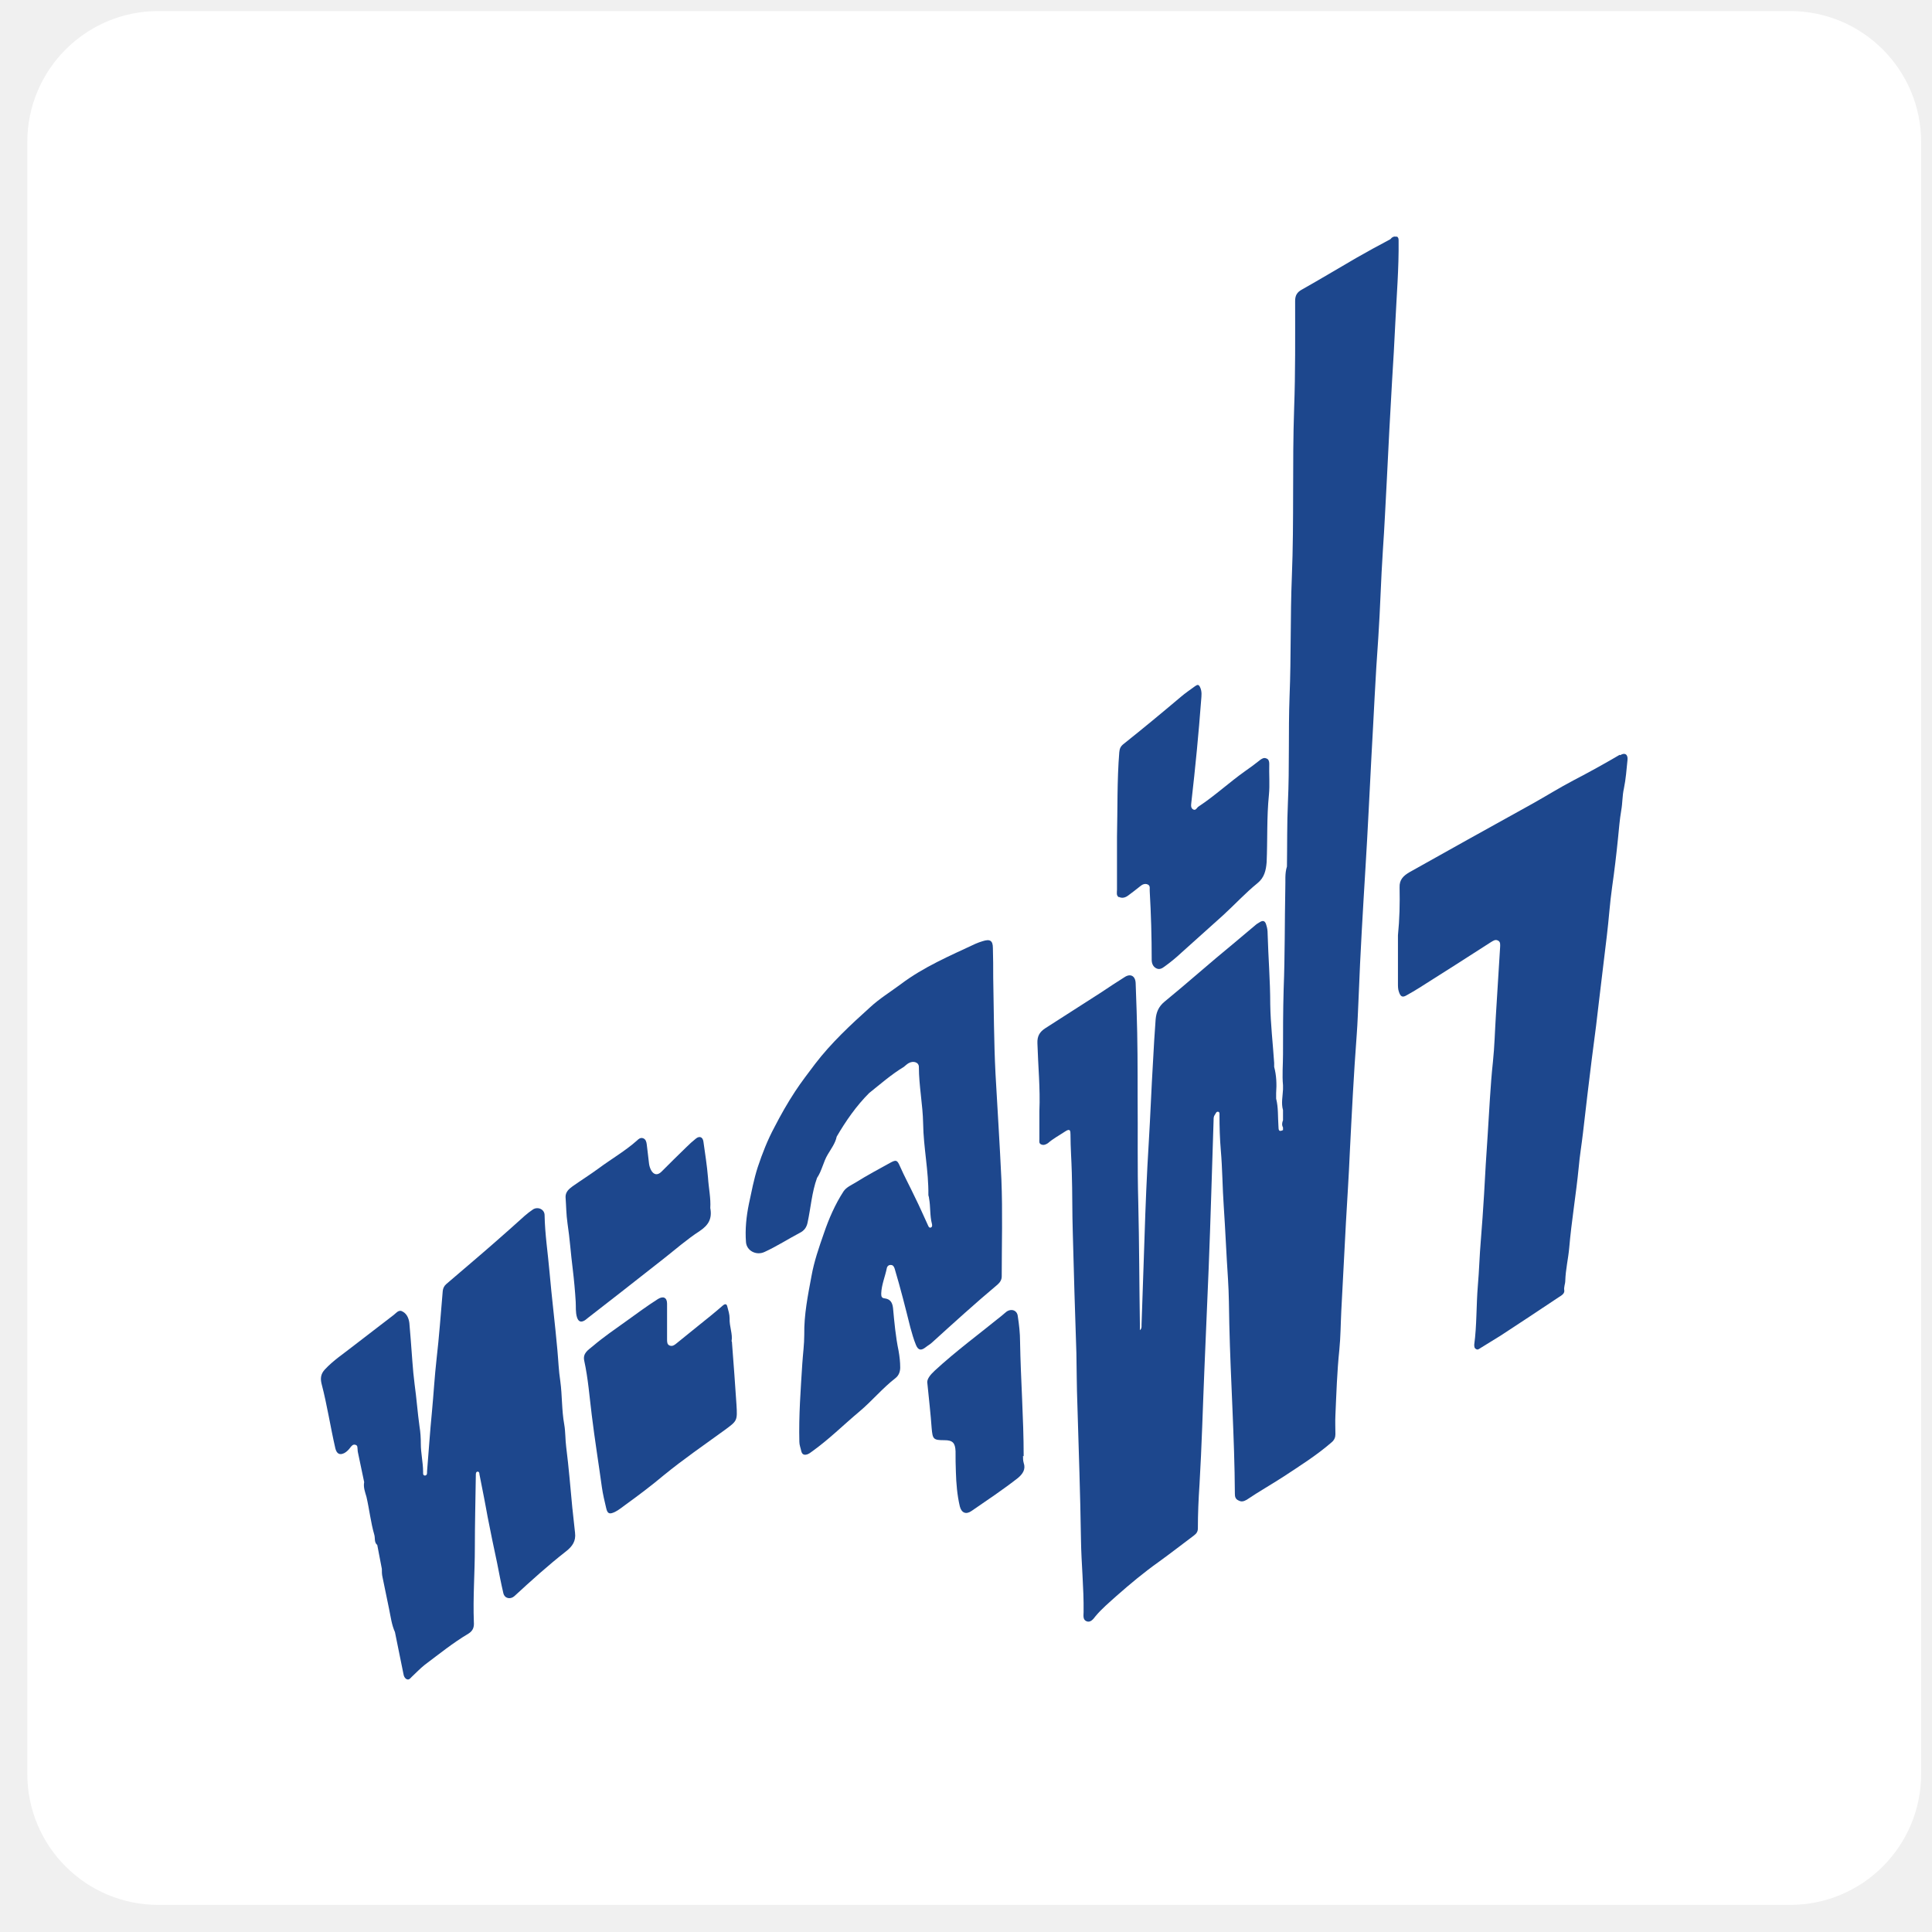
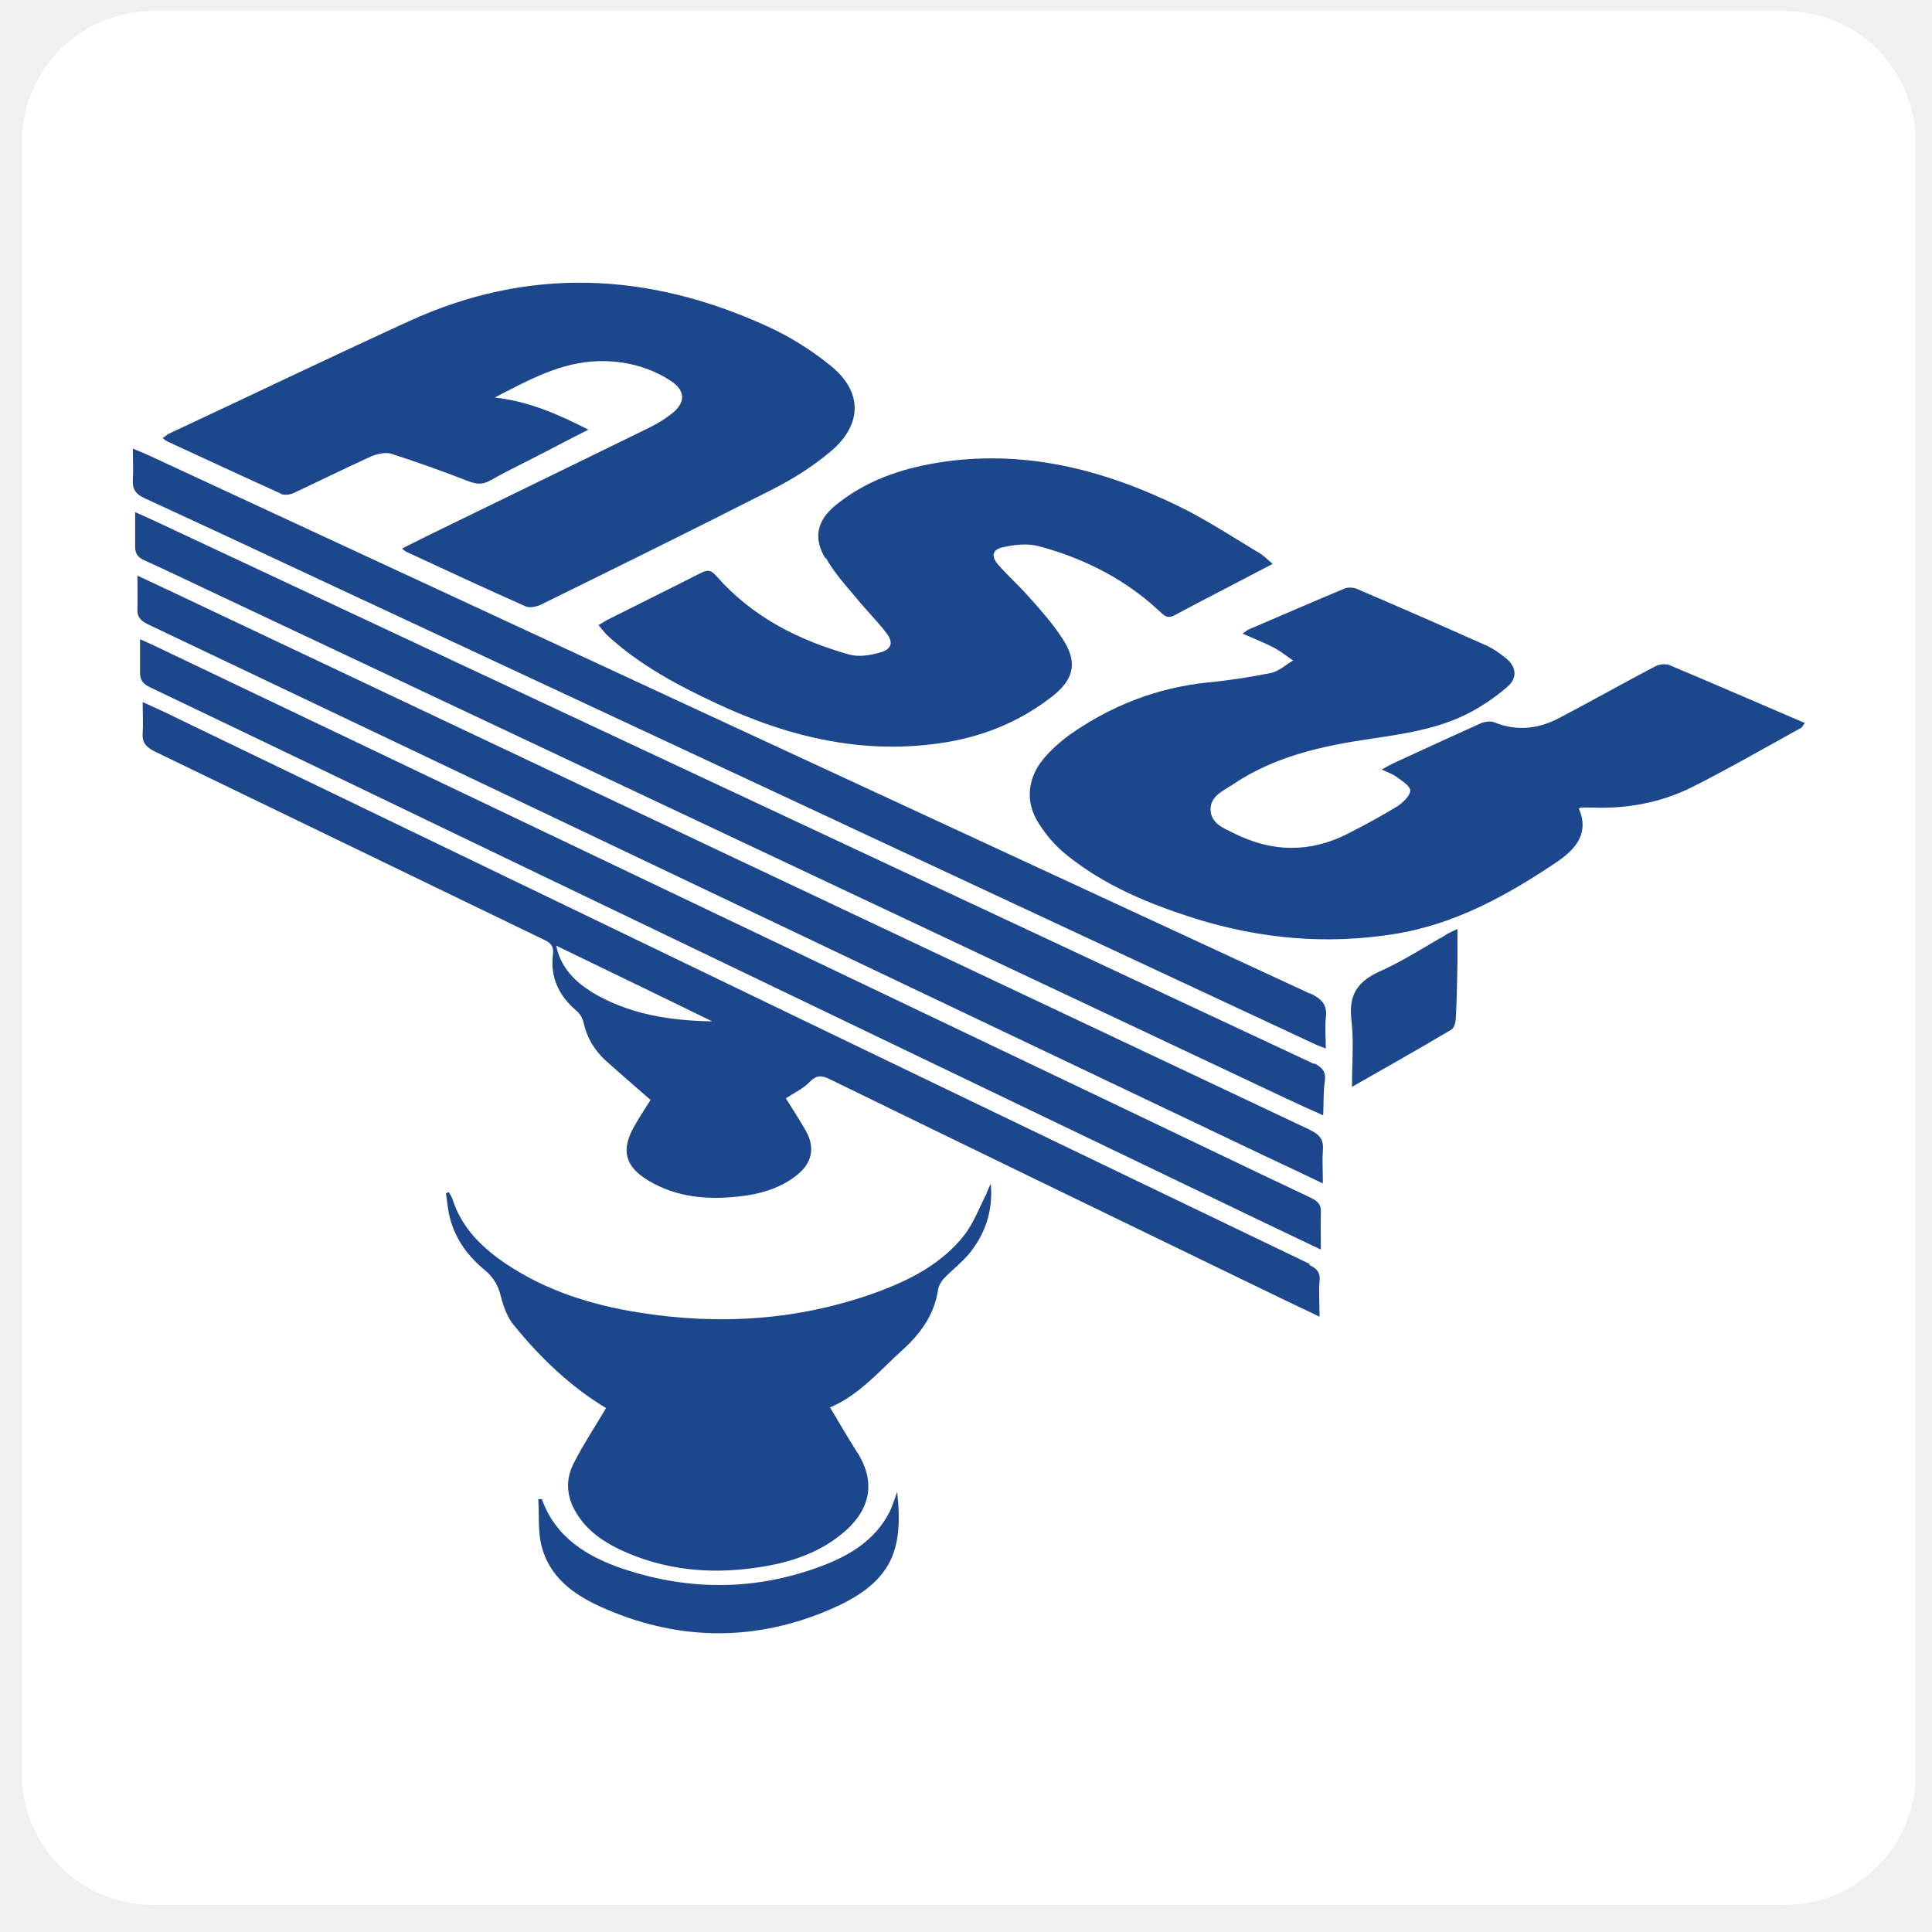
<svg xmlns="http://www.w3.org/2000/svg" width="59" height="59" viewBox="0 0 59 59" fill="none">
-   <rect x="0.834" y="0.338" width="57.834" height="57.834" rx="4" fill="white" />
-   <path d="M42.641 7.231C42.591 7.211 42.541 7.231 42.501 7.261C42.481 7.281 42.461 7.311 42.431 7.321C42.091 7.501 41.741 7.691 41.411 7.881C40.861 8.201 40.311 8.531 39.761 8.841C39.611 8.921 39.551 9.021 39.551 9.191C39.551 10.281 39.561 11.371 39.521 12.461C39.461 14.171 39.521 15.891 39.451 17.611C39.401 18.831 39.431 20.041 39.381 21.261C39.341 22.341 39.381 23.421 39.331 24.501C39.301 25.151 39.311 25.811 39.301 26.461C39.231 26.681 39.261 26.901 39.251 27.121C39.231 28.141 39.241 29.171 39.201 30.191C39.181 30.861 39.181 31.531 39.181 32.201C39.181 32.511 39.151 32.831 39.181 33.141C39.181 33.141 39.181 33.221 39.181 33.271C39.171 33.481 39.121 33.691 39.181 33.901C39.181 34.001 39.181 34.101 39.181 34.211C39.151 34.281 39.141 34.361 39.181 34.431C39.191 34.371 39.201 34.321 39.181 34.261C39.181 34.321 39.181 34.371 39.181 34.431C39.181 34.461 39.181 34.481 39.181 34.511C39.181 34.691 39.181 34.871 39.191 35.061C39.191 34.881 39.181 34.691 39.181 34.511C39.021 34.591 39.051 34.461 39.041 34.381C39.021 34.101 39.041 33.821 38.971 33.551C38.971 33.491 38.971 33.441 38.971 33.381C38.991 33.111 38.981 32.841 38.911 32.581C38.911 32.541 38.911 32.501 38.911 32.461C38.871 31.861 38.801 31.271 38.791 30.671C38.791 29.951 38.731 29.231 38.711 28.511C38.711 28.421 38.701 28.341 38.671 28.251C38.641 28.131 38.581 28.091 38.471 28.161C38.431 28.191 38.381 28.211 38.351 28.241C38.121 28.431 37.891 28.631 37.661 28.821C36.951 29.401 36.271 30.011 35.561 30.591C35.381 30.741 35.311 30.911 35.291 31.131C35.261 31.561 35.231 31.991 35.211 32.421C35.161 33.241 35.131 34.071 35.081 34.891C35.021 35.861 34.981 36.841 34.951 37.811C34.921 38.691 34.891 39.581 34.861 40.461C34.861 40.511 34.871 40.571 34.811 40.621C34.811 40.561 34.811 40.521 34.811 40.491C34.791 39.231 34.791 37.981 34.761 36.721C34.731 35.651 34.751 34.571 34.741 33.501C34.741 32.631 34.741 31.751 34.711 30.881C34.701 30.591 34.691 30.311 34.681 30.021C34.671 29.801 34.521 29.721 34.341 29.841C34.101 29.991 33.861 30.151 33.621 30.311C33.051 30.671 32.491 31.041 31.921 31.401C31.751 31.511 31.671 31.641 31.681 31.861C31.701 32.551 31.771 33.241 31.741 33.931C31.741 34.221 31.741 34.511 31.741 34.791C31.741 34.851 31.721 34.921 31.801 34.951C31.871 34.981 31.941 34.951 32.001 34.911C32.161 34.771 32.351 34.671 32.531 34.551C32.681 34.451 32.691 34.531 32.691 34.651C32.691 35.041 32.721 35.421 32.731 35.811C32.751 36.421 32.741 37.031 32.761 37.641C32.791 38.871 32.831 40.101 32.871 41.321C32.881 41.841 32.881 42.361 32.901 42.881C32.941 44.261 32.991 45.631 33.011 47.011C33.021 47.751 33.101 48.491 33.091 49.231C33.091 49.331 33.061 49.461 33.181 49.511C33.301 49.561 33.391 49.441 33.451 49.361C33.641 49.131 33.871 48.941 34.091 48.741C34.511 48.371 34.931 48.021 35.381 47.701C35.741 47.441 36.101 47.161 36.461 46.891C36.541 46.831 36.581 46.771 36.581 46.671C36.581 46.221 36.601 45.781 36.631 45.331C36.701 44.151 36.731 42.981 36.781 41.801C36.821 40.771 36.871 39.751 36.911 38.721C36.971 37.221 37.011 35.711 37.061 34.211C37.061 34.151 37.061 34.091 37.101 34.041C37.131 34.001 37.141 33.941 37.201 33.951C37.251 33.961 37.241 34.021 37.241 34.061C37.241 34.411 37.251 34.771 37.281 35.121C37.331 35.691 37.331 36.261 37.371 36.831C37.421 37.571 37.451 38.321 37.501 39.061C37.531 39.521 37.531 39.981 37.541 40.441C37.581 42.171 37.701 43.891 37.711 45.621C37.711 45.711 37.731 45.781 37.821 45.821C37.911 45.871 37.981 45.851 38.071 45.801C38.441 45.551 38.831 45.331 39.201 45.091C39.701 44.761 40.211 44.441 40.671 44.041C40.751 43.971 40.781 43.891 40.781 43.801C40.781 43.611 40.771 43.411 40.781 43.221C40.811 42.551 40.831 41.891 40.901 41.221C40.941 40.821 40.941 40.431 40.961 40.031C41.011 39.141 41.051 38.251 41.101 37.361C41.141 36.641 41.191 35.911 41.221 35.191C41.281 34.001 41.341 32.801 41.431 31.611C41.461 31.221 41.471 30.831 41.491 30.431C41.541 29.111 41.621 27.791 41.701 26.471C41.771 25.351 41.821 24.231 41.881 23.111C41.951 21.901 42.001 20.681 42.091 19.471C42.151 18.581 42.171 17.691 42.231 16.801C42.281 16.091 42.311 15.381 42.351 14.661C42.401 13.651 42.451 12.651 42.511 11.641C42.551 11.041 42.581 10.451 42.611 9.851C42.651 9.021 42.721 8.181 42.711 7.351C42.711 7.301 42.711 7.251 42.651 7.221L42.641 7.231Z" fill="#1D478D" />
-   <path d="M30.461 39.231C30.541 39.161 30.591 39.081 30.591 38.981C30.591 37.991 30.621 37.011 30.581 36.021C30.531 34.941 30.461 33.871 30.401 32.791C30.351 31.811 30.351 30.831 30.331 29.851C30.331 29.551 30.331 29.251 30.321 28.951C30.321 28.721 30.231 28.671 30.011 28.741C29.941 28.761 29.861 28.791 29.791 28.821C29.001 29.191 28.201 29.531 27.501 30.061C27.191 30.291 26.851 30.501 26.571 30.761C25.971 31.301 25.381 31.851 24.891 32.491C24.681 32.771 24.471 33.041 24.281 33.331C24.051 33.681 23.841 34.051 23.651 34.421C23.441 34.811 23.281 35.221 23.141 35.641C23.021 36.011 22.951 36.391 22.871 36.761C22.791 37.151 22.751 37.541 22.781 37.931C22.801 38.201 23.101 38.351 23.351 38.231C23.721 38.061 24.061 37.841 24.421 37.651C24.561 37.581 24.631 37.481 24.661 37.341C24.761 36.881 24.791 36.411 24.951 35.971C25.101 35.751 25.141 35.481 25.281 35.251C25.381 35.081 25.511 34.911 25.551 34.711C25.831 34.231 26.151 33.771 26.541 33.381C26.891 33.101 27.221 32.811 27.601 32.581C27.651 32.541 27.691 32.501 27.741 32.471C27.891 32.381 28.061 32.441 28.061 32.581C28.061 33.161 28.181 33.731 28.191 34.311C28.201 35.041 28.361 35.761 28.351 36.491C28.351 36.521 28.371 36.551 28.371 36.591C28.421 36.851 28.391 37.121 28.461 37.381C28.471 37.421 28.471 37.481 28.411 37.491C28.361 37.491 28.351 37.441 28.331 37.401C28.201 37.121 28.081 36.841 27.941 36.561C27.791 36.241 27.621 35.931 27.481 35.611C27.401 35.431 27.371 35.411 27.201 35.501C26.841 35.701 26.481 35.891 26.131 36.111C26.001 36.191 25.851 36.251 25.761 36.381C25.501 36.781 25.311 37.221 25.161 37.661C25.011 38.091 24.861 38.521 24.781 38.971C24.671 39.561 24.551 40.151 24.561 40.761C24.561 41.051 24.521 41.341 24.501 41.641C24.451 42.441 24.391 43.231 24.411 44.031C24.411 44.131 24.451 44.221 24.471 44.321C24.501 44.431 24.571 44.441 24.661 44.411C24.711 44.391 24.751 44.361 24.791 44.331C25.311 43.961 25.761 43.511 26.251 43.101C26.631 42.781 26.951 42.391 27.351 42.081C27.451 42.001 27.491 41.881 27.491 41.761C27.491 41.591 27.471 41.421 27.441 41.251C27.351 40.821 27.311 40.371 27.271 39.941C27.251 39.771 27.181 39.671 27.021 39.651C26.921 39.641 26.911 39.591 26.911 39.501C26.921 39.231 27.031 38.981 27.081 38.731C27.091 38.671 27.141 38.621 27.211 38.631C27.271 38.631 27.301 38.681 27.321 38.741C27.501 39.341 27.651 39.941 27.801 40.541C27.851 40.721 27.901 40.901 27.971 41.071C28.041 41.241 28.131 41.251 28.271 41.141C28.331 41.091 28.411 41.051 28.471 40.991C29.121 40.401 29.781 39.801 30.461 39.231Z" fill="#1D478D" />
-   <path d="M49.461 23.051C49.001 23.321 48.531 23.581 48.051 23.831C47.631 24.051 47.231 24.301 46.821 24.531C46.151 24.901 45.491 25.271 44.821 25.641C44.231 25.971 43.641 26.301 43.051 26.631C42.861 26.741 42.731 26.861 42.741 27.101C42.751 27.591 42.741 28.071 42.691 28.561C42.691 29.051 42.691 29.541 42.691 30.041C42.691 30.121 42.691 30.211 42.721 30.291C42.771 30.441 42.831 30.471 42.961 30.391C43.091 30.321 43.221 30.241 43.351 30.161C44.081 29.701 44.801 29.241 45.531 28.771C45.601 28.731 45.661 28.681 45.741 28.721C45.831 28.761 45.811 28.851 45.811 28.921C45.771 29.621 45.721 30.321 45.681 31.021C45.651 31.491 45.641 31.961 45.591 32.431C45.511 33.171 45.481 33.921 45.431 34.661C45.391 35.261 45.351 35.861 45.321 36.471C45.291 36.941 45.261 37.421 45.221 37.891C45.181 38.351 45.171 38.811 45.131 39.261C45.081 39.861 45.101 40.471 45.021 41.061C45.021 41.121 45.021 41.171 45.081 41.201C45.131 41.231 45.171 41.191 45.221 41.161C45.421 41.041 45.621 40.911 45.821 40.791C46.421 40.401 47.021 40.001 47.621 39.601C47.691 39.561 47.781 39.501 47.771 39.411C47.751 39.301 47.801 39.211 47.801 39.111C47.811 38.771 47.891 38.441 47.921 38.111C47.991 37.291 48.131 36.471 48.211 35.651C48.241 35.301 48.301 34.951 48.341 34.601C48.391 34.201 48.431 33.801 48.481 33.401C48.561 32.711 48.651 32.021 48.741 31.331C48.801 30.851 48.851 30.371 48.911 29.901C48.961 29.461 49.021 29.011 49.071 28.571C49.131 28.081 49.161 27.581 49.231 27.091C49.301 26.601 49.361 26.101 49.411 25.601C49.441 25.311 49.461 25.031 49.511 24.741C49.551 24.521 49.541 24.301 49.591 24.081C49.651 23.791 49.671 23.501 49.701 23.211C49.721 23.041 49.621 22.971 49.481 23.061L49.461 23.051Z" fill="#1D478D" />
-   <path d="M17.481 46.081C17.421 45.451 17.371 44.821 17.291 44.191C17.261 43.961 17.271 43.731 17.231 43.501C17.151 43.061 17.171 42.621 17.111 42.181C17.061 41.861 17.051 41.541 17.021 41.221C16.951 40.431 16.851 39.641 16.781 38.841C16.731 38.261 16.641 37.691 16.631 37.111C16.631 36.931 16.431 36.841 16.281 36.931C16.191 36.991 16.101 37.061 16.021 37.131C15.721 37.401 15.431 37.661 15.121 37.931C14.631 38.361 14.131 38.781 13.631 39.211C13.561 39.271 13.531 39.341 13.521 39.421C13.461 40.121 13.411 40.821 13.331 41.511C13.271 42.041 13.241 42.581 13.191 43.111C13.131 43.721 13.091 44.331 13.041 44.941C13.041 44.981 13.051 45.051 12.981 45.061C12.911 45.061 12.921 44.991 12.921 44.951C12.921 44.661 12.851 44.381 12.851 44.091C12.851 43.911 12.841 43.741 12.811 43.561C12.751 43.131 12.721 42.701 12.661 42.271C12.601 41.811 12.581 41.351 12.541 40.881C12.531 40.721 12.511 40.561 12.501 40.401C12.481 40.241 12.411 40.101 12.271 40.041C12.161 39.991 12.081 40.121 11.991 40.181C11.591 40.491 11.181 40.801 10.781 41.111C10.491 41.341 10.181 41.541 9.921 41.821C9.791 41.961 9.781 42.101 9.821 42.261C9.991 42.911 10.091 43.581 10.241 44.231C10.281 44.391 10.371 44.451 10.521 44.371C10.591 44.331 10.651 44.271 10.701 44.201C10.741 44.151 10.781 44.101 10.851 44.121C10.931 44.141 10.911 44.211 10.921 44.271C10.921 44.331 10.941 44.391 10.951 44.451C11.011 44.721 11.061 44.991 11.121 45.261C11.091 45.421 11.151 45.571 11.191 45.711C11.281 46.101 11.321 46.491 11.431 46.871C11.461 46.971 11.421 47.101 11.521 47.181C11.571 47.421 11.611 47.671 11.661 47.911C11.661 47.991 11.661 48.081 11.681 48.161C11.751 48.481 11.811 48.811 11.881 49.131C11.931 49.371 11.961 49.621 12.061 49.841C12.151 50.271 12.231 50.691 12.321 51.121C12.331 51.191 12.361 51.251 12.421 51.281C12.491 51.311 12.531 51.251 12.571 51.211C12.701 51.091 12.831 50.951 12.971 50.841C13.411 50.511 13.831 50.171 14.301 49.891C14.451 49.801 14.481 49.681 14.471 49.541C14.441 48.781 14.501 48.021 14.501 47.271C14.501 46.531 14.521 45.791 14.531 45.051C14.531 45.001 14.531 44.951 14.581 44.941C14.631 44.941 14.641 44.981 14.641 45.021C14.691 45.261 14.731 45.491 14.781 45.731C14.821 45.921 14.851 46.121 14.891 46.321C14.981 46.791 15.081 47.261 15.181 47.731C15.241 48.041 15.301 48.351 15.371 48.651C15.411 48.821 15.591 48.851 15.711 48.741C16.221 48.271 16.741 47.801 17.291 47.371C17.481 47.221 17.591 47.061 17.561 46.811C17.531 46.561 17.511 46.321 17.481 46.071V46.081Z" fill="#1D478D" />
-   <path d="M34.171 27.391C34.271 27.441 34.371 27.411 34.461 27.341C34.581 27.251 34.701 27.161 34.811 27.071C34.881 27.011 34.961 26.971 35.051 27.011C35.141 27.051 35.101 27.151 35.111 27.221C35.151 27.921 35.171 28.611 35.171 29.311C35.171 29.421 35.211 29.521 35.311 29.571C35.411 29.621 35.491 29.571 35.571 29.511C35.751 29.381 35.921 29.241 36.081 29.091C36.501 28.711 36.931 28.331 37.351 27.951C37.701 27.631 38.031 27.271 38.401 26.971C38.611 26.801 38.661 26.581 38.681 26.331C38.711 25.641 38.681 24.961 38.751 24.271C38.781 23.961 38.751 23.641 38.761 23.321C38.761 23.251 38.741 23.181 38.671 23.161C38.601 23.131 38.551 23.161 38.491 23.201C38.341 23.321 38.181 23.441 38.021 23.551C37.541 23.891 37.101 24.301 36.601 24.631C36.551 24.661 36.521 24.761 36.441 24.721C36.361 24.681 36.371 24.591 36.381 24.511C36.441 23.971 36.501 23.441 36.551 22.901C36.601 22.391 36.641 21.891 36.681 21.381C36.691 21.251 36.711 21.121 36.651 20.991C36.611 20.901 36.571 20.901 36.501 20.951C36.351 21.061 36.201 21.161 36.061 21.281C35.481 21.771 34.901 22.251 34.311 22.721C34.221 22.791 34.191 22.861 34.181 22.971C34.111 23.831 34.131 24.701 34.111 25.561C34.111 26.101 34.111 26.631 34.111 27.171C34.111 27.251 34.081 27.351 34.171 27.401V27.391Z" fill="#1D478D" />
-   <path d="M22.341 40.961C22.381 40.741 22.271 40.511 22.281 40.261C22.281 40.131 22.241 40.021 22.211 39.901C22.191 39.811 22.141 39.811 22.071 39.871C21.831 40.081 21.581 40.281 21.331 40.481C21.101 40.661 20.881 40.851 20.651 41.031C20.591 41.081 20.531 41.121 20.451 41.091C20.371 41.061 20.371 40.981 20.371 40.901C20.371 40.761 20.371 40.611 20.371 40.471C20.371 40.251 20.371 40.031 20.371 39.811C20.371 39.621 20.251 39.571 20.091 39.671C19.761 39.881 19.451 40.111 19.131 40.341C18.781 40.591 18.431 40.831 18.101 41.111C17.971 41.221 17.791 41.321 17.841 41.551C17.961 42.101 18.001 42.651 18.071 43.211C18.161 43.951 18.281 44.691 18.381 45.421C18.411 45.631 18.461 45.841 18.511 46.051C18.551 46.231 18.611 46.251 18.781 46.171C18.901 46.111 18.991 46.031 19.091 45.961C19.491 45.671 19.891 45.371 20.271 45.051C20.871 44.561 21.511 44.121 22.131 43.671C22.511 43.391 22.521 43.391 22.491 42.901C22.451 42.271 22.401 41.631 22.351 40.971L22.341 40.961Z" fill="#1D478D" />
-   <path d="M17.961 40.241C18.291 39.981 18.621 39.731 18.951 39.471C19.381 39.131 19.821 38.791 20.251 38.451C20.621 38.161 20.971 37.851 21.371 37.591C21.641 37.411 21.751 37.211 21.691 36.891C21.711 36.591 21.641 36.281 21.621 35.961C21.591 35.591 21.531 35.221 21.481 34.861C21.461 34.721 21.361 34.681 21.251 34.771C21.151 34.851 21.051 34.941 20.961 35.031C20.701 35.281 20.451 35.531 20.201 35.781C20.081 35.901 19.961 35.881 19.881 35.731C19.851 35.671 19.831 35.611 19.821 35.541C19.801 35.341 19.771 35.141 19.751 34.951C19.741 34.871 19.721 34.791 19.641 34.761C19.561 34.731 19.501 34.781 19.451 34.831C19.091 35.151 18.671 35.391 18.281 35.681C18.021 35.871 17.751 36.041 17.481 36.231C17.371 36.311 17.271 36.401 17.271 36.551C17.291 36.821 17.291 37.091 17.331 37.361C17.401 37.821 17.431 38.291 17.491 38.761C17.531 39.091 17.561 39.421 17.581 39.751C17.591 39.911 17.571 40.071 17.621 40.231C17.661 40.351 17.731 40.391 17.841 40.331C17.881 40.311 17.921 40.271 17.961 40.241Z" fill="#1D478D" />
-   <path d="M31.261 44.471C31.261 43.301 31.171 42.141 31.151 40.971C31.151 40.711 31.121 40.451 31.081 40.191C31.061 40.011 30.881 39.951 30.731 40.061C30.691 40.091 30.651 40.131 30.601 40.171C29.911 40.731 29.191 41.261 28.541 41.861C28.401 41.991 28.291 42.131 28.321 42.251C28.371 42.761 28.421 43.181 28.451 43.611C28.481 43.951 28.501 43.981 28.841 43.981C29.091 43.981 29.171 44.061 29.181 44.321C29.181 44.531 29.181 44.741 29.191 44.951C29.201 45.301 29.231 45.661 29.311 46.001C29.361 46.201 29.501 46.261 29.671 46.141C30.151 45.811 30.631 45.491 31.091 45.131C31.231 45.011 31.331 44.871 31.261 44.671C31.241 44.601 31.241 44.531 31.241 44.461L31.261 44.471Z" fill="#1D478D" />
+   <rect x="0.669" y="0.338" width="57.834" height="57.834" rx="4" fill="white" />
+   <path d="M50.908 20.3C50.808 20.26 50.638 20.3 50.528 20.36C49.558 20.87 48.598 21.41 47.628 21.92C46.988 22.26 46.328 22.34 45.638 22.06C45.518 22.01 45.338 22.04 45.218 22.09C44.328 22.49 43.438 22.9 42.548 23.31C42.448 23.36 42.348 23.41 42.198 23.5C42.378 23.59 42.518 23.63 42.628 23.71C42.798 23.84 43.058 23.99 43.068 24.14C43.068 24.29 42.848 24.51 42.678 24.62C42.188 24.92 41.688 25.19 41.178 25.45C40.018 26.05 38.848 26.03 37.688 25.45C37.378 25.29 36.978 25.16 36.968 24.72C36.968 24.31 37.338 24.16 37.628 23.97C38.908 23.1 40.368 22.78 41.868 22.56C42.878 22.41 43.908 22.26 44.828 21.79C45.258 21.57 45.668 21.29 46.038 20.97C46.348 20.7 46.308 20.36 45.988 20.1C45.788 19.94 45.578 19.79 45.338 19.69C44.038 19.11 42.738 18.54 41.428 17.98C41.328 17.94 41.168 17.93 41.068 17.97C40.088 18.38 39.118 18.8 38.138 19.22C38.088 19.24 38.048 19.28 37.948 19.35C38.308 19.51 38.618 19.63 38.908 19.78C39.108 19.89 39.298 20.04 39.488 20.17C39.268 20.3 39.058 20.5 38.818 20.55C38.178 20.68 37.528 20.78 36.888 20.84C35.348 21 33.948 21.54 32.678 22.43C32.388 22.64 32.108 22.89 31.878 23.16C31.378 23.75 31.298 24.49 31.718 25.14C31.938 25.49 32.218 25.82 32.538 26.08C33.708 27.04 35.098 27.61 36.528 28.06C38.498 28.67 40.498 28.85 42.538 28.53C44.418 28.24 46.038 27.34 47.578 26.3C48.128 25.92 48.538 25.43 48.218 24.7C48.258 24.67 48.268 24.66 48.278 24.66C48.378 24.66 48.488 24.66 48.588 24.66C49.678 24.71 50.738 24.51 51.708 24.02C52.818 23.46 53.908 22.83 54.998 22.23C55.038 22.21 55.058 22.15 55.118 22.08C53.698 21.47 52.308 20.87 50.908 20.28V20.3Z" fill="#1D478D" />
+   <path d="M8.568 15.08C8.678 15.13 8.848 15.11 8.958 15.06C9.748 14.69 10.538 14.3 11.328 13.94C11.518 13.86 11.778 13.8 11.958 13.86C12.738 14.11 13.518 14.39 14.288 14.69C14.528 14.78 14.708 14.81 14.938 14.69C15.438 14.41 15.948 14.16 16.458 13.9C16.938 13.65 17.418 13.4 17.968 13.12C17.038 12.65 16.168 12.26 15.108 12.14C16.168 11.59 17.138 11.06 18.268 11.03C19.048 11.01 19.798 11.19 20.468 11.62C20.938 11.92 20.948 12.29 20.518 12.63C20.298 12.8 20.058 12.95 19.808 13.07C17.808 14.05 15.808 15.02 13.798 16C13.298 16.24 12.798 16.49 12.278 16.75C12.348 16.81 12.388 16.85 12.428 16.86C13.638 17.42 14.838 17.98 16.058 18.52C16.178 18.57 16.378 18.53 16.508 18.47C18.888 17.3 21.258 16.13 23.618 14.93C24.248 14.61 24.858 14.22 25.398 13.76C26.338 12.95 26.338 11.95 25.368 11.17C24.778 10.69 24.108 10.27 23.418 9.96C19.808 8.31 16.148 8.13 12.488 9.81C10.038 10.93 7.608 12.1 5.168 13.24C5.098 13.27 5.048 13.33 4.968 13.38C5.028 13.43 5.068 13.46 5.108 13.48C6.258 14.01 7.418 14.55 8.568 15.07V15.08Z" fill="#1D478D" />
+   <path d="M25.227 17.05C25.477 17.49 25.827 17.88 26.157 18.27C26.447 18.63 26.787 18.96 27.067 19.33C27.287 19.61 27.237 19.82 26.897 19.92C26.597 20.01 26.237 20.07 25.937 19.99C24.377 19.55 22.957 18.83 21.867 17.58C21.707 17.4 21.597 17.4 21.397 17.5C20.457 17.98 19.497 18.45 18.547 18.93C18.467 18.97 18.387 19.03 18.277 19.09C18.387 19.22 18.477 19.34 18.587 19.44C19.557 20.32 20.697 20.93 21.877 21.48C24.117 22.53 26.447 23.08 28.937 22.66C30.107 22.46 31.177 22.01 32.117 21.28C32.817 20.74 32.917 20.21 32.437 19.49C32.157 19.06 31.817 18.67 31.477 18.29C31.167 17.93 30.807 17.61 30.487 17.25C30.257 16.99 30.297 16.78 30.637 16.71C30.987 16.63 31.387 16.59 31.727 16.68C33.137 17.06 34.407 17.71 35.467 18.72C35.617 18.86 35.717 18.87 35.887 18.78C36.497 18.45 37.107 18.14 37.717 17.82C38.087 17.63 38.457 17.43 38.867 17.22C38.707 17.09 38.607 16.98 38.477 16.9C37.657 16.41 36.857 15.88 35.997 15.46C33.657 14.32 31.207 13.7 28.577 14.14C27.457 14.33 26.407 14.7 25.517 15.43C24.957 15.89 24.827 16.41 25.197 17.04L25.227 17.05Z" fill="#1D478D" />
+   <path d="M39.997 38.6C35.577 36.48 31.167 34.35 26.757 32.23C19.667 28.81 12.577 25.39 5.487 21.97C5.127 21.79 4.757 21.62 4.357 21.44C4.357 21.8 4.377 22.1 4.357 22.4C4.337 22.7 4.487 22.83 4.727 22.95C8.697 24.87 12.667 26.79 16.637 28.71C16.827 28.8 16.917 28.91 16.887 29.14C16.797 29.85 17.067 30.41 17.607 30.87C17.717 30.96 17.797 31.11 17.827 31.25C17.927 31.7 18.157 32.07 18.487 32.38C18.947 32.79 19.417 33.2 19.867 33.59C19.717 33.83 19.537 34.1 19.377 34.38C18.957 35.11 19.077 35.62 19.797 36.05C20.677 36.58 21.647 36.65 22.637 36.53C23.217 36.46 23.777 36.3 24.267 35.94C24.797 35.55 24.917 35.07 24.597 34.51C24.407 34.18 24.197 33.86 23.997 33.54C24.227 33.39 24.507 33.26 24.717 33.05C24.927 32.83 25.087 32.83 25.347 32.96C29.547 35.01 33.757 37.05 37.967 39.09C38.707 39.45 39.457 39.81 40.297 40.21C40.297 39.78 40.267 39.45 40.297 39.13C40.327 38.86 40.217 38.74 39.987 38.63L39.997 38.6ZM18.037 30.27C17.467 29.92 17.097 29.45 16.987 28.88C18.597 29.66 20.177 30.42 21.747 31.19C20.437 31.17 19.167 30.97 18.027 30.27H18.037Z" fill="#1D478D" />
+   <path d="M30.138 36.43C29.908 36.87 29.738 37.35 29.438 37.73C28.758 38.59 27.808 39.08 26.808 39.45C24.438 40.32 21.988 40.48 19.498 40.08C18.058 39.85 16.688 39.42 15.458 38.6C14.718 38.1 14.098 37.5 13.818 36.62C13.798 36.55 13.748 36.48 13.708 36.41C13.678 36.41 13.648 36.43 13.618 36.44C13.658 36.7 13.678 36.97 13.748 37.22C13.918 37.86 14.298 38.37 14.808 38.79C15.058 39 15.208 39.24 15.288 39.56C15.368 39.89 15.498 40.25 15.718 40.5C16.518 41.48 17.428 42.35 18.508 43C18.178 43.56 17.818 44.1 17.528 44.67C17.258 45.18 17.298 45.71 17.598 46.2C17.918 46.73 18.398 47.07 18.948 47.33C20.258 47.94 21.638 48.08 23.048 47.88C24.008 47.75 24.918 47.48 25.688 46.86C26.468 46.24 26.828 45.38 26.188 44.37C25.898 43.92 25.638 43.46 25.348 42.98C26.248 42.6 26.868 41.85 27.578 41.21C28.128 40.71 28.538 40.13 28.648 39.38C28.668 39.26 28.738 39.14 28.818 39.05C29.058 38.8 29.338 38.58 29.568 38.32C30.088 37.7 30.328 36.98 30.258 36.16C30.198 36.24 30.178 36.34 30.128 36.43H30.138Z" fill="#1D478D" />
+   <path d="M39.998 30.34C28.157 24.86 16.317 19.37 4.487 13.88C4.357 13.82 4.217 13.77 4.057 13.7C4.057 14.05 4.077 14.35 4.057 14.65C4.037 14.94 4.147 15.09 4.407 15.21C6.037 15.96 7.667 16.72 9.287 17.48C19.558 22.27 29.828 27.07 40.097 31.86C40.197 31.91 40.307 31.95 40.487 32.02C40.487 31.66 40.458 31.38 40.487 31.1C40.547 30.68 40.358 30.5 39.998 30.33V30.34Z" fill="#1D478D" />
+   <path d="M40.127 32.49C28.327 26.97 16.527 21.44 4.727 15.91C4.537 15.82 4.347 15.74 4.127 15.64C4.127 16.02 4.127 16.35 4.127 16.69C4.127 16.91 4.207 17.02 4.407 17.11C5.047 17.4 5.677 17.7 6.307 18C17.297 23.18 28.297 28.37 39.287 33.55C39.647 33.72 39.997 33.88 40.407 34.06C40.427 33.68 40.407 33.35 40.457 33.03C40.497 32.74 40.397 32.6 40.127 32.47V32.49Z" fill="#1D478D" />
+   <path d="M40.017 34.51C28.448 29.05 16.878 23.58 5.307 18.1C4.957 17.93 4.597 17.77 4.197 17.58C4.197 17.95 4.207 18.26 4.197 18.57C4.177 18.84 4.297 18.96 4.527 19.07C15.918 24.49 27.297 29.91 38.688 35.33C39.218 35.58 39.758 35.83 40.398 36.14C40.398 35.75 40.377 35.44 40.398 35.14C40.428 34.81 40.307 34.65 40.008 34.51H40.017Z" fill="#1D478D" />
+   <path d="M40.077 36.6C38.167 35.7 36.267 34.781 34.357 33.87C24.487 29.16 14.607 24.441 4.737 19.73C4.597 19.66 4.447 19.601 4.277 19.52C4.277 19.901 4.277 20.23 4.277 20.55C4.277 20.78 4.377 20.89 4.587 20.991C8.167 22.701 11.737 24.421 15.307 26.14C23.077 29.87 30.847 33.611 38.617 37.34C39.157 37.6 39.707 37.861 40.337 38.16C40.337 37.711 40.327 37.361 40.337 37.02C40.347 36.8 40.257 36.691 40.067 36.6H40.077Z" fill="#1D478D" />
+   <path d="M27.157 46.19C26.718 47.03 25.968 47.49 25.128 47.81C23.108 48.58 21.067 48.59 19.027 47.91C17.938 47.54 16.968 46.96 16.547 45.78C16.547 45.78 16.508 45.78 16.438 45.78C16.468 46.25 16.427 46.73 16.527 47.17C16.758 48.14 17.497 48.69 18.348 49.07C20.608 50.09 22.927 50.15 25.207 49.21C27.238 48.38 27.598 47.38 27.398 45.56C27.308 45.81 27.247 46.01 27.157 46.19Z" fill="#1D478D" />
+   <path d="M44.158 28.55C43.498 28.92 42.858 29.34 42.168 29.65C41.488 29.95 41.178 30.35 41.268 31.13C41.348 31.78 41.288 32.45 41.288 33.19C42.338 32.59 43.338 32.03 44.328 31.44C44.408 31.39 44.448 31.23 44.458 31.11C44.488 30.55 44.498 29.99 44.508 29.43C44.508 29.1 44.508 28.77 44.508 28.37C44.338 28.45 44.248 28.49 44.158 28.54V28.55Z" fill="#1D478D" />
</svg>
